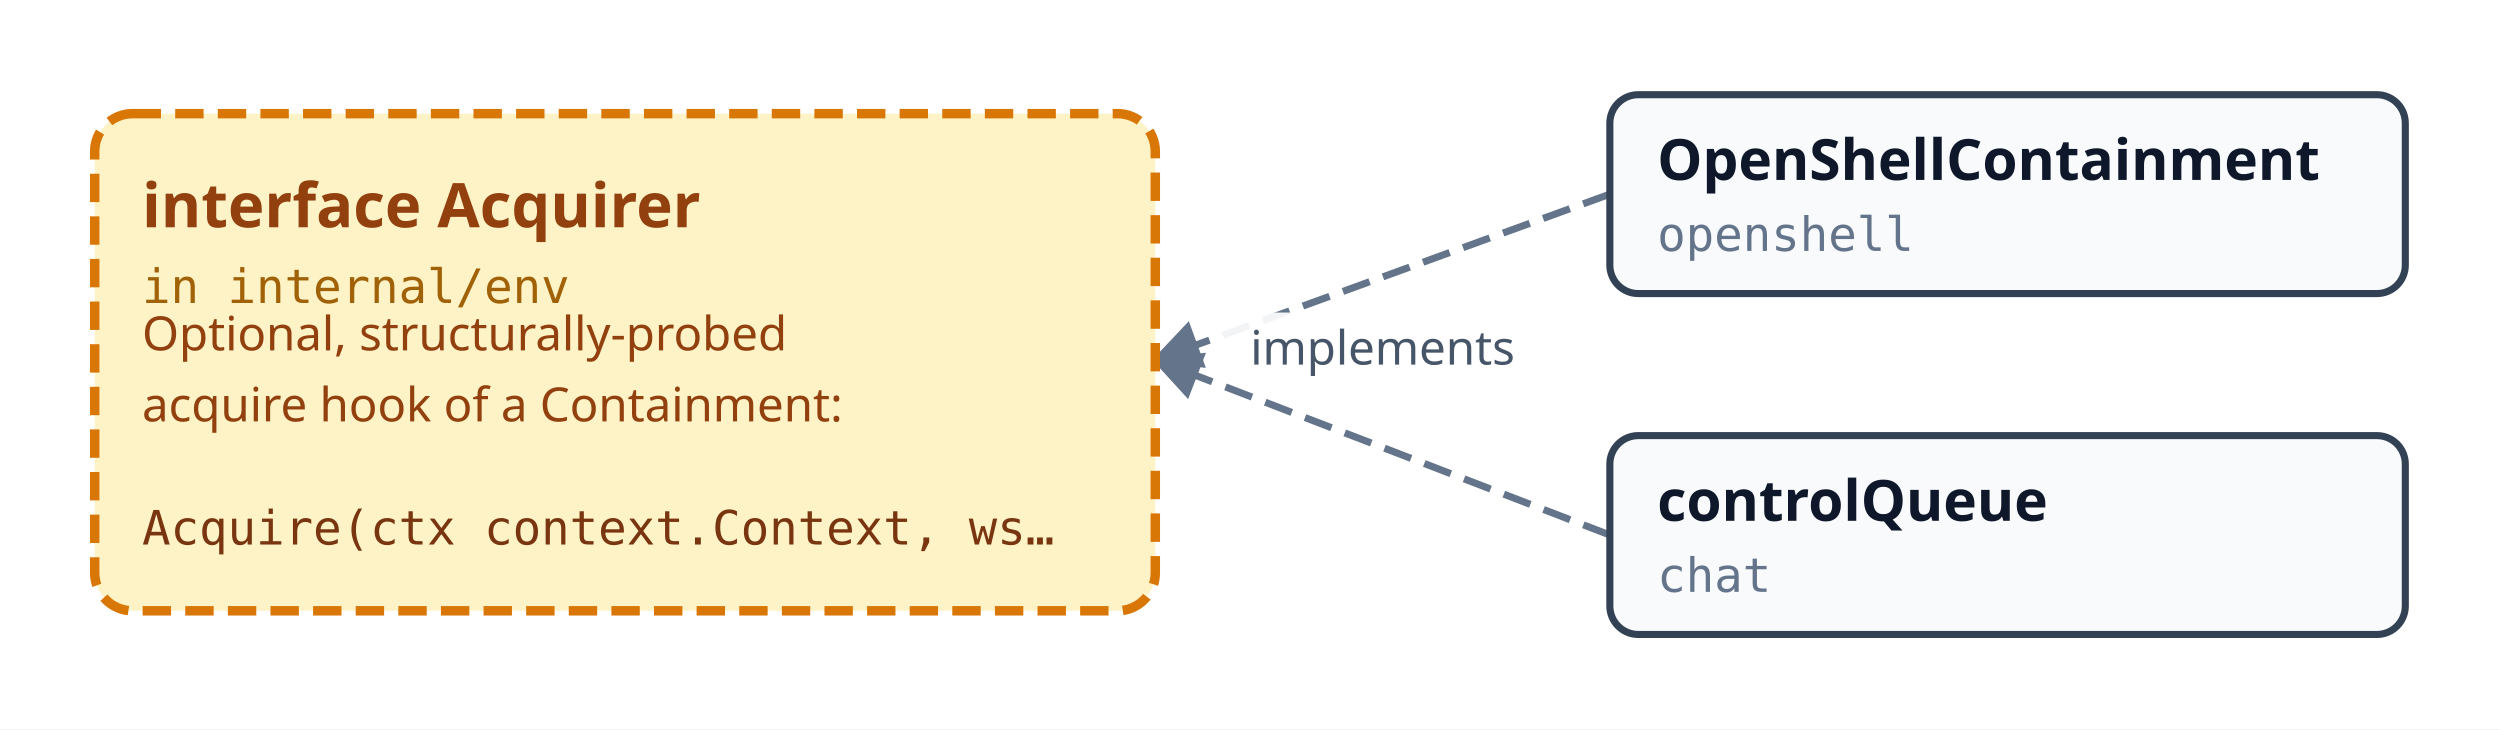
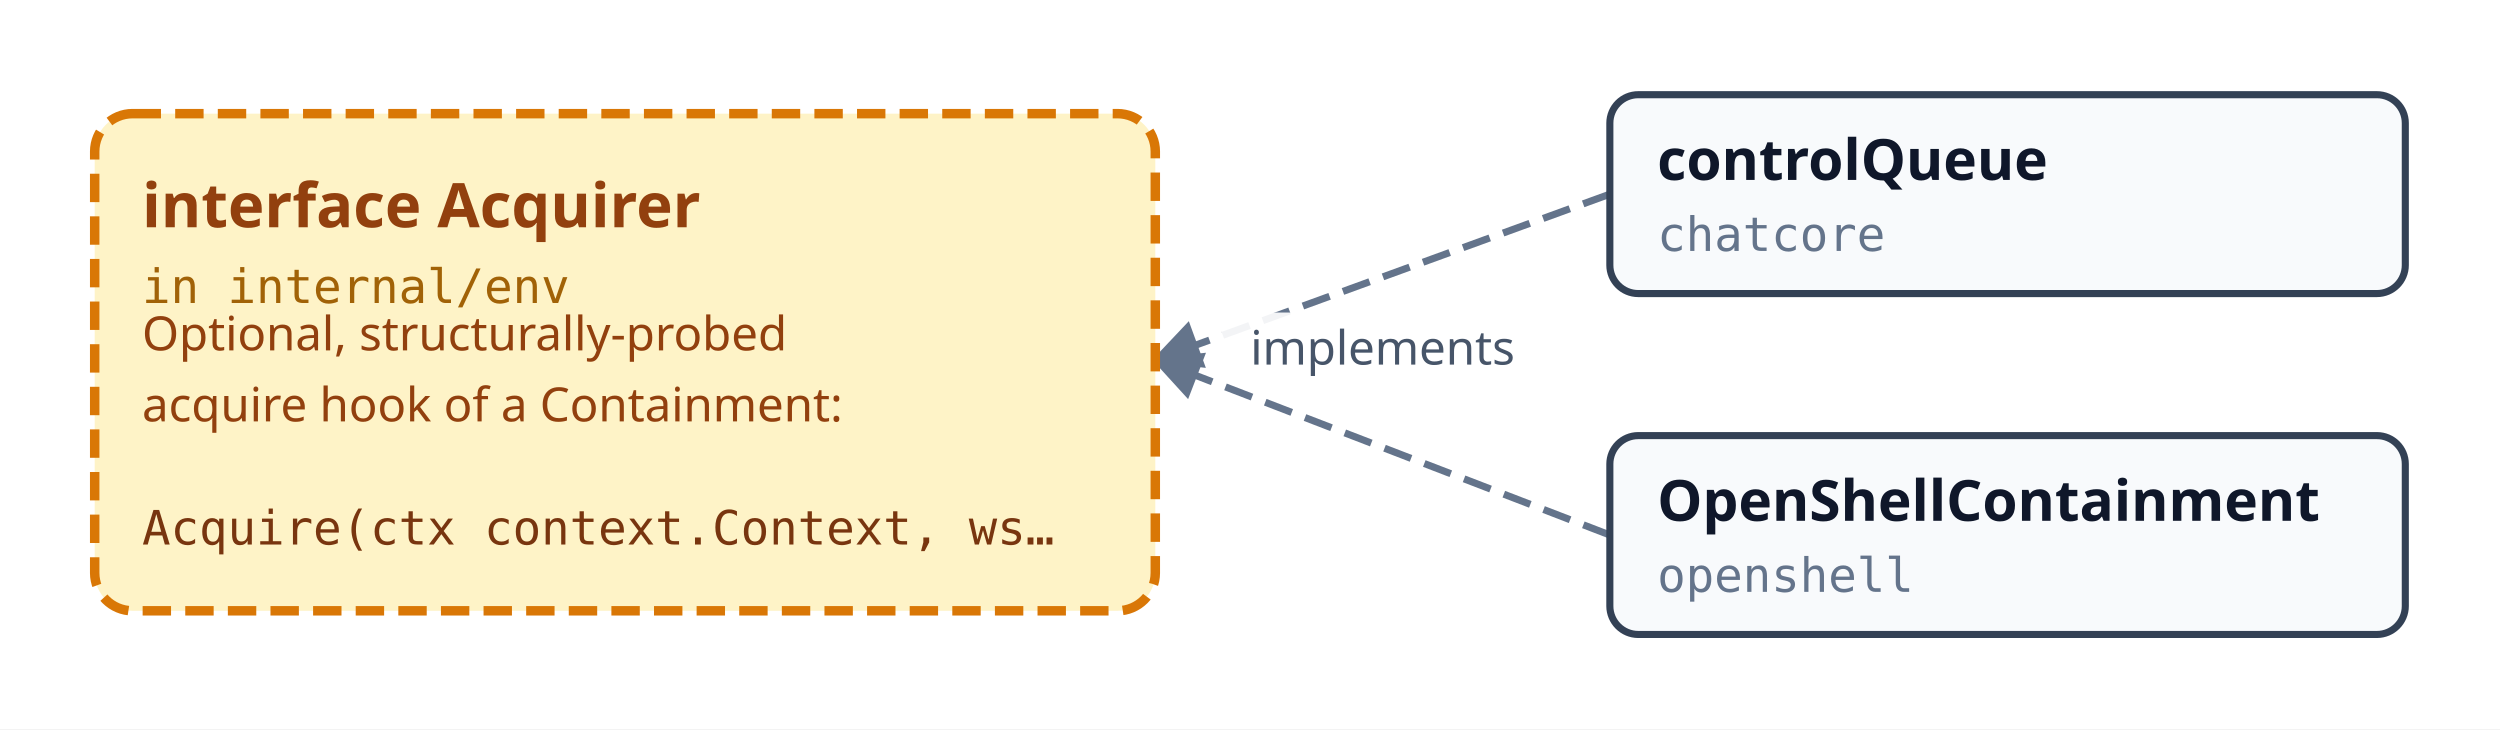
<svg xmlns="http://www.w3.org/2000/svg" width="528" height="154" viewBox="0 0 528 154" font-family="ui-sans-serif, system-ui, sans-serif">
  <defs>
    <marker id="arrow" viewBox="0 0 10 10" refX="9" refY="5" markerWidth="7" markerHeight="7" orient="auto-start-reverse">
      <path d="M0,0 L10,5 L0,10 z" fill="#64748b" />
    </marker>
  </defs>
  <rect width="100%" height="100%" fill="#ffffff" />
  <line x1="340" y1="41" x2="244" y2="76" stroke="#64748b" stroke-width="1.5" stroke-dasharray="6 3" marker-end="url(#arrow)" />
  <g transform="translate(340,20)">
    <rect width="168" height="42" rx="6" fill="#f8fafc" stroke="#334155" stroke-width="1.5" />
-     <text x="10" y="18" font-size="12" font-weight="700" fill="#0f172a">OpenShellContainment</text>
-     <text x="10" y="33" font-size="10" font-family="ui-monospace, monospace" fill="#64748b">openshell</text>
+     <text x="10" y="18" font-size="12" font-weight="700" fill="#0f172a">controlQueue</text>
+     <text x="10" y="33" font-size="10" font-family="ui-monospace, monospace" fill="#64748b">chatcore</text>
  </g>
  <line x1="340" y1="113" x2="244" y2="76" stroke="#64748b" stroke-width="1.5" stroke-dasharray="6 3" marker-end="url(#arrow)" />
  <g transform="translate(340,92)">
    <rect width="168" height="42" rx="6" fill="#f8fafc" stroke="#334155" stroke-width="1.5" />
-     <text x="10" y="18" font-size="12" font-weight="700" fill="#0f172a">controlQueue</text>
-     <text x="10" y="33" font-size="10" font-family="ui-monospace, monospace" fill="#64748b">chat</text>
+     <text x="10" y="18" font-size="12" font-weight="700" fill="#0f172a">OpenShellContainment</text>
+     <text x="10" y="33" font-size="10" font-family="ui-monospace, monospace" fill="#64748b">openshell</text>
  </g>
  <rect x="258" y="66" width="68" height="15" rx="3" fill="#ffffff" opacity="0.92" />
  <text x="292" y="77" font-size="10" fill="#475569" text-anchor="middle">implements</text>
  <g transform="translate(20,24)">
    <rect width="224" height="105" rx="8" fill="#fef3c7" stroke="#d97706" stroke-width="2" stroke-dasharray="6 3" />
    <text x="10" y="24" font-size="13" font-weight="700" fill="#92400e">interface Acquirer</text>
    <text x="10" y="40" font-size="10" font-family="ui-monospace, monospace" fill="#a16207">in internal/env</text>
    <text x="10" y="50" font-size="10" fill="#92400e">Optional, structurally-probed</text>
    <text x="10" y="65" font-size="10" fill="#92400e">acquire hook of a Containment:</text>
    <text x="10" y="91" font-size="10" font-family="ui-monospace, monospace" fill="#78350f">Acquire(ctx context.Context, ws…</text>
  </g>
</svg>
